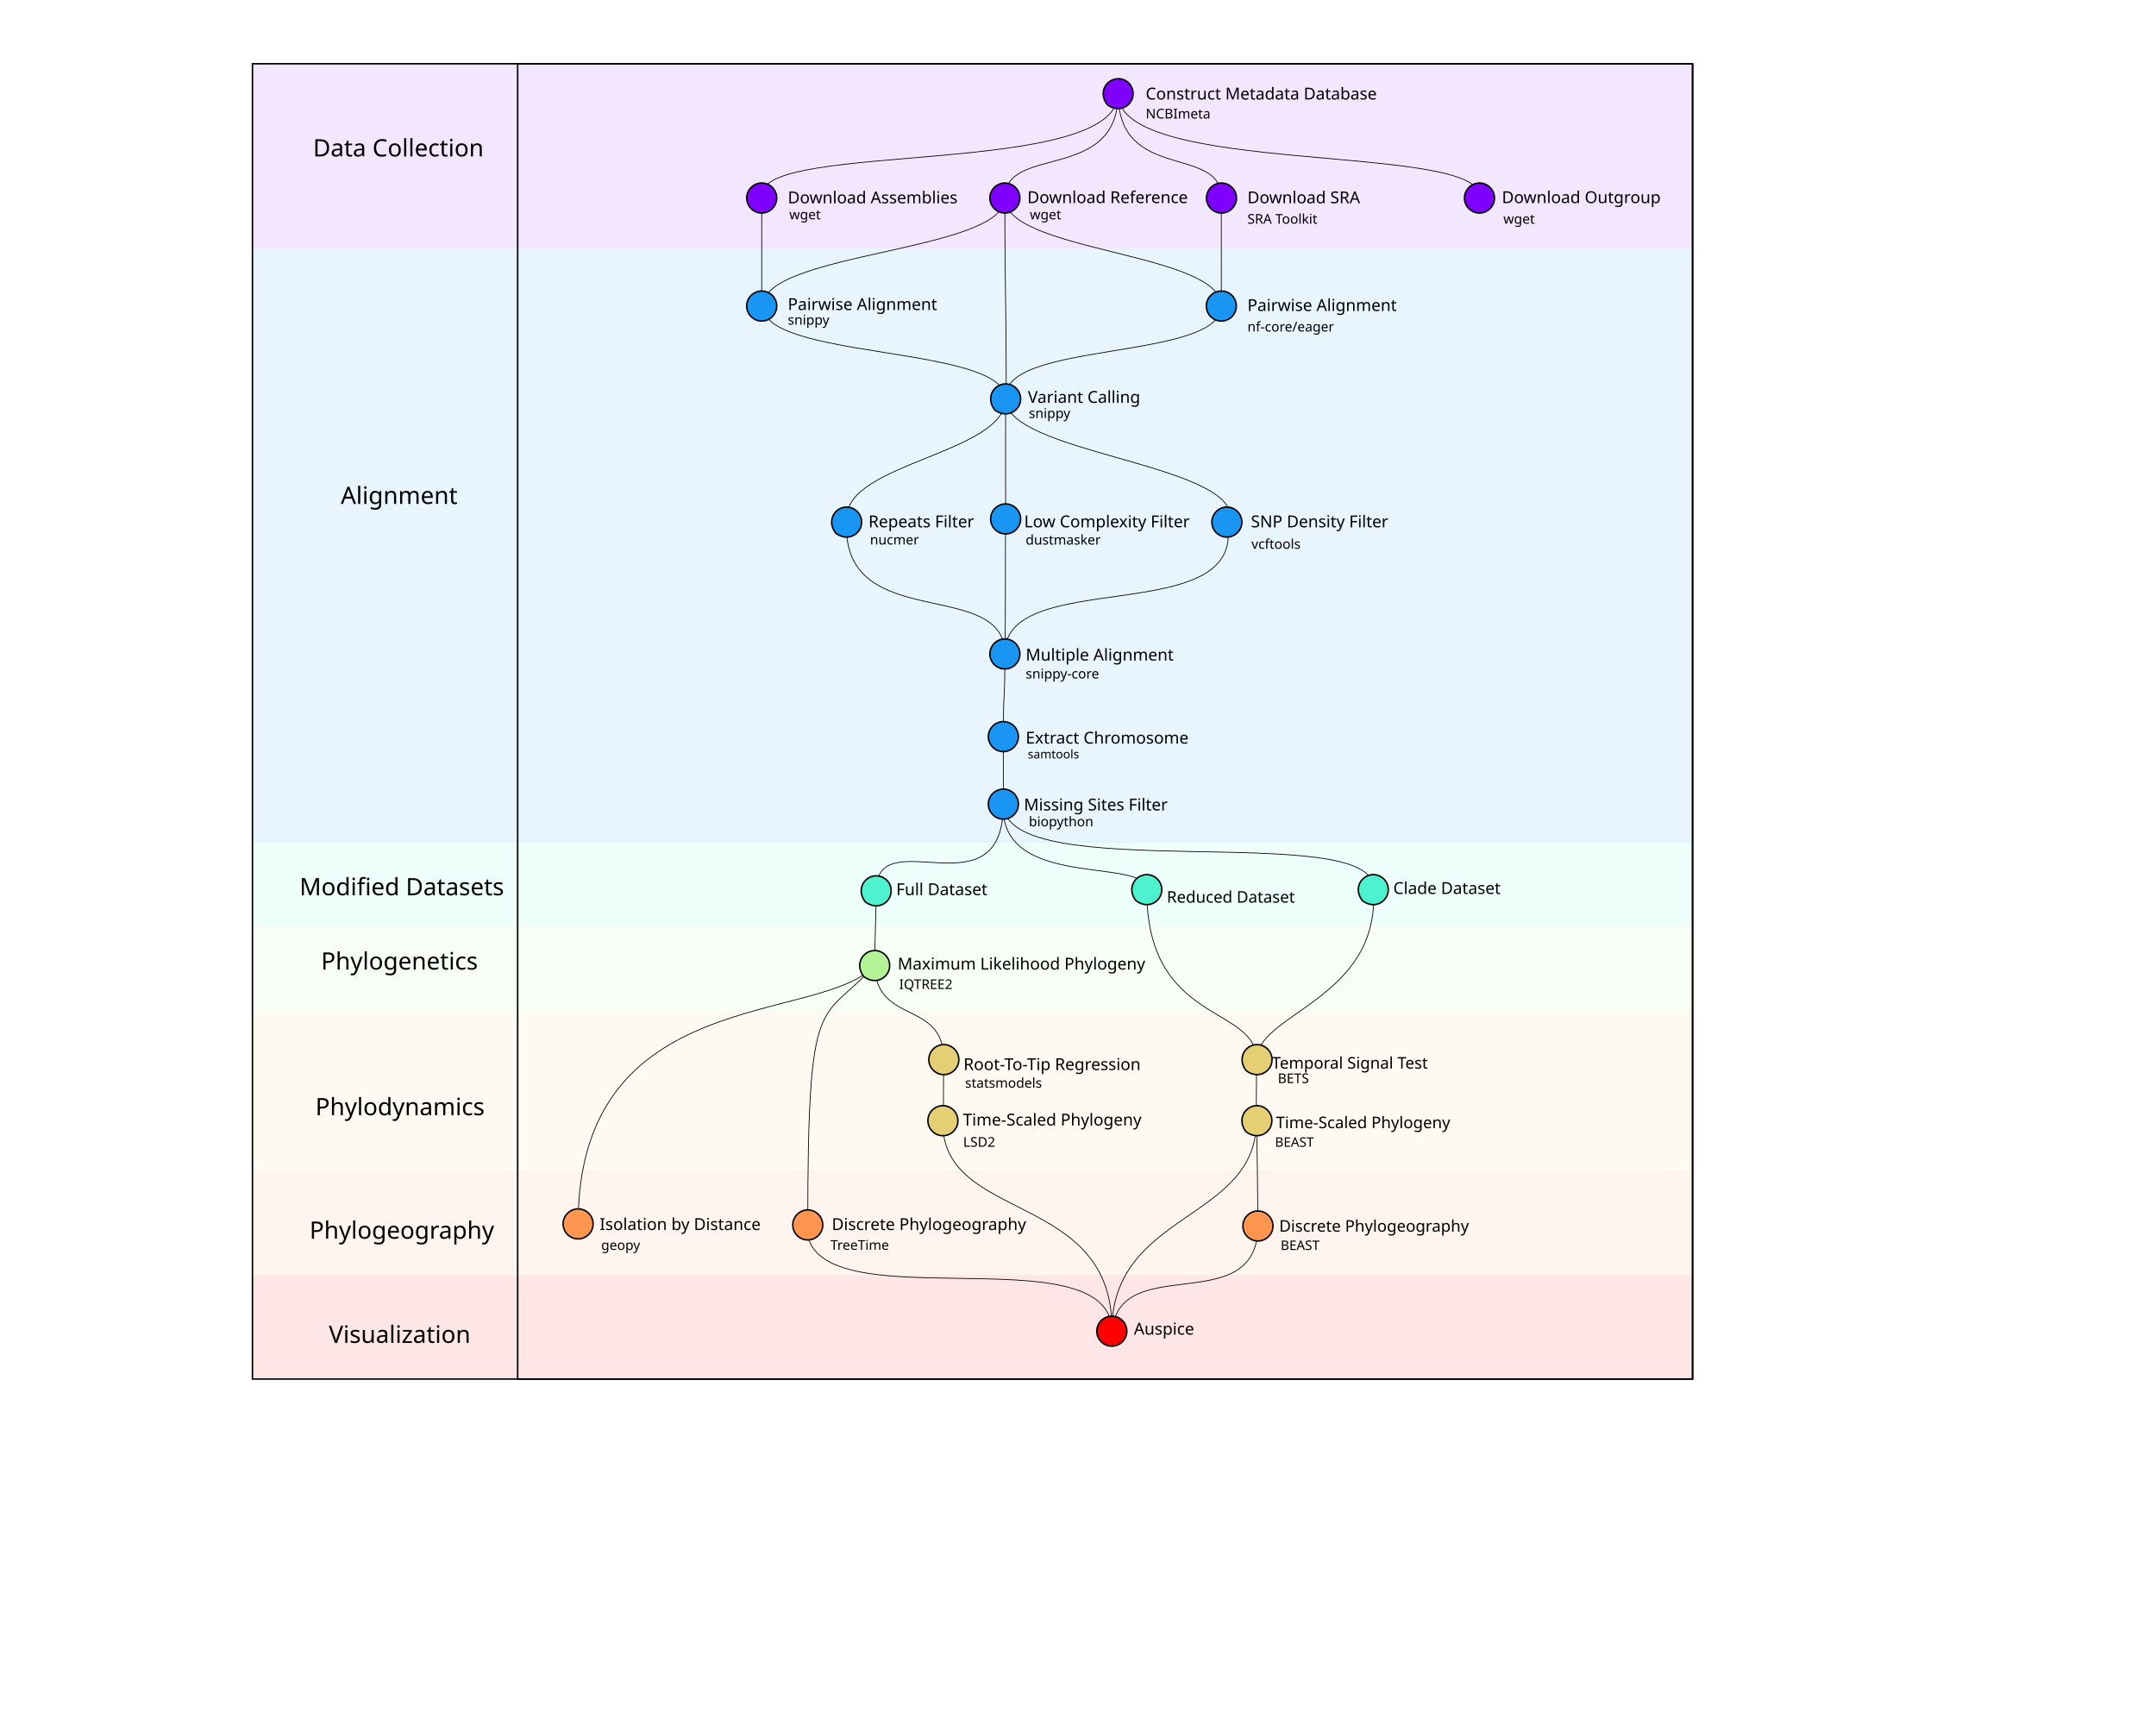
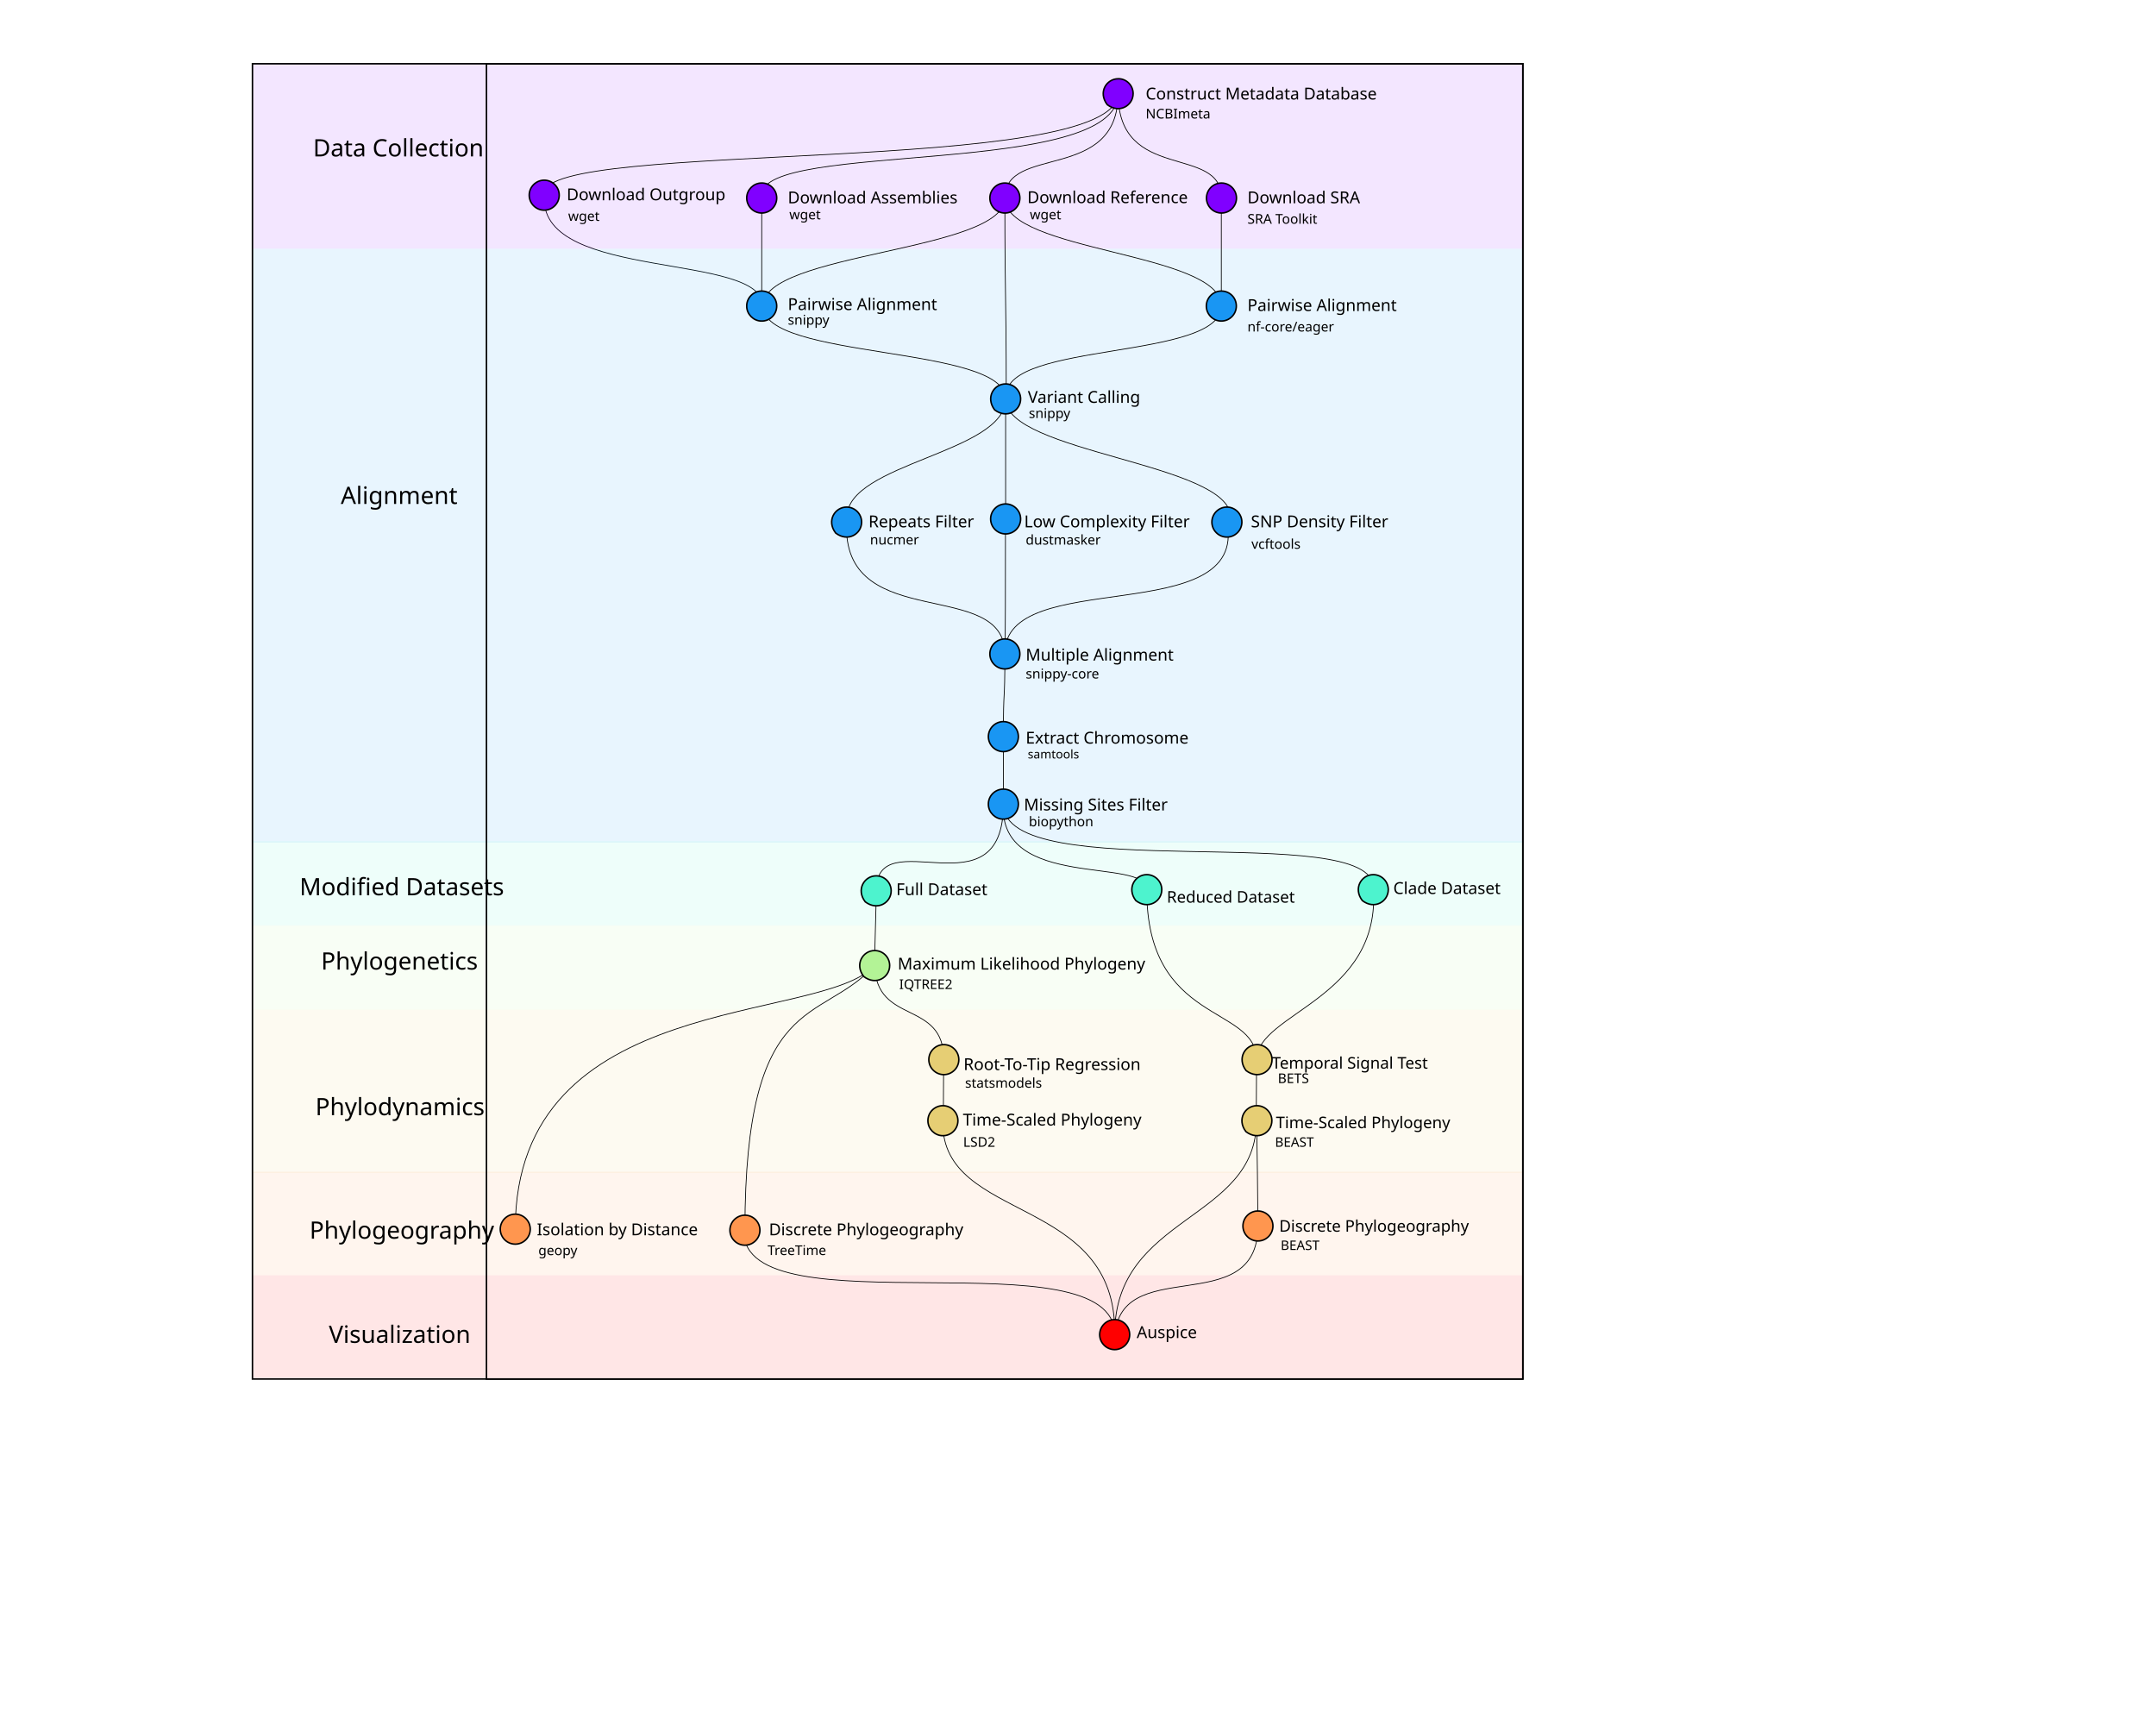
- <svg xmlns="http://www.w3.org/2000/svg" version="1.1" x="0px" y="0px" viewBox="0 0 1437.3 1145.5" style="enable-background:new 0 0 1437.3 1145.5;" xml:space="preserve">
+ <svg xmlns="http://www.w3.org/2000/svg" version="1.1" id="Layer_1" x="0px" y="0px" viewBox="0 0 1437.3 1145.5" style="enable-background:new 0 0 1437.3 1145.5;" xml:space="preserve">
  <style type="text/css">
- 	.st0{display:none;}
- 	.st1{display:inline;}
- 	.st2{fill:none;}
- 	.st3{opacity:0.1;fill:#8000FF;}
- 	.st4{opacity:0.1;fill:#1996F3;}
- 	.st5{opacity:0.1;fill:#4DF3CE;}
- 	.st6{opacity:0.1;fill:#B3F396;}
- 	.st7{opacity:0.1;fill:#E6CE74;}
- 	.st8{opacity:0.1;fill:#FF964F;}
- 	.st9{opacity:0.1;fill:#FF0000;}
- 	.st10{fill:none;stroke:#000000;stroke-miterlimit:10;}
- 	.st11{font-family:'Lato-Regular';}
- 	.st12{font-size:11px;}
- 	.st13{font-family:'Lato-Italic';}
- 	.st14{font-size:9px;}
- 	.st15{font-size:8px;}
- 	.st16{fill:none;stroke:#CCCCCC;stroke-width:0.5;}
- 	.st17{font-size:10.735px;}
- 	.st18{font-size:8.783px;}
- 	.st19{fill:none;stroke:#000000;stroke-width:0.5;}
+ 	.st0{fill:none;stroke:#000000;stroke-width:0.5;}
+ 	.st1{display:none;}
+ 	.st2{display:inline;}
+ 	.st3{fill:none;}
+ 	.st4{opacity:0.1;fill:#8000FF;enable-background:new    ;}
+ 	.st5{opacity:0.1;fill:#1996F3;enable-background:new    ;}
+ 	.st6{opacity:0.1;fill:#4DF3CE;enable-background:new    ;}
+ 	.st7{opacity:0.1;fill:#B3F396;enable-background:new    ;}
+ 	.st8{opacity:0.1;fill:#E6CE74;enable-background:new    ;}
+ 	.st9{opacity:0.1;fill:#FF964F;enable-background:new    ;}
+ 	.st10{opacity:0.1;fill:#FF0000;enable-background:new    ;}
+ 	.st11{fill:none;stroke:#000000;stroke-miterlimit:10;}
+ 	.st12{font-family:'Lato-Regular';}
+ 	.st13{font-size:11px;}
+ 	.st14{font-family:'Lato-Italic';}
+ 	.st15{font-size:9px;}
+ 	.st16{font-size:8px;}
+ 	.st17{fill:none;stroke:#CCCCCC;stroke-width:0.5;}
+ 	.st18{font-size:10.735px;}
+ 	.st19{font-size:8.783px;}
	.st20{fill:#FF0000;stroke:#000000;stroke-miterlimit:10;}
	.st21{fill:#1996F3;stroke:#000000;}
	.st22{fill:#8000FF;stroke:#000000;}
	.st23{fill:#B3F396;stroke:#000000;}
	.st24{fill:#E6CE74;stroke:#000000;}
	.st25{fill:#FF964F;stroke:#000000;}
	.st26{fill:#4DF3CE;stroke:#000000;}
	.st27{font-family:'Lato-Bold';}
	.st28{font-size:16px;}
</style>
-   <g id="Layer_1" class="st0">
-     <g transform="translate(0,0)" class="st1">
+   <path class="st0" d="M362.8,132c-1.3,55.4,145.8,36,145.8,72" />
+   <g id="Layer_1_1_" class="st1">
+     <g transform="translate(0,0)" class="st2">
      <g>
        <g transform="translate(0,0)">
-           <path class="st2" d="M476.9,114h601v974h-601V114z" />
+           <path class="st3" d="M476.9,114h601v974h-601L476.9,114L476.9,114z" />
        </g>
      </g>
    </g>
  </g>
  <g id="Rectangles">
    <g id="Color">
-       <rect x="168.3" y="42.5" class="st3" width="961.1" height="123.3" />
-       <rect x="168.3" y="165.8" class="st4" width="961.1" height="395.8" />
-       <rect x="168.3" y="560.7" class="st5" width="961.1" height="56.2" />
-       <rect x="168.3" y="616.9" class="st6" width="961.1" height="56.2" />
-       <rect x="168.3" y="673" class="st7" width="961.1" height="108.9" />
-       <rect x="168.3" y="781" class="st8" width="961.1" height="69.1" />
-       <rect x="168.3" y="850.1" class="st9" width="961.1" height="69.1" />
+       <rect x="168.3" y="42.5" class="st4" width="847.8" height="123.3" />
+       <rect x="168.3" y="165.8" class="st5" width="847.8" height="395.8" />
+       <rect x="168.3" y="560.7" class="st6" width="847.8" height="56.2" />
+       <rect x="168.3" y="616.9" class="st7" width="847.8" height="56.2" />
+       <rect x="168.3" y="673" class="st8" width="847.8" height="108.9" />
+       <rect x="168.3" y="781" class="st9" width="847.8" height="69.1" />
+       <rect x="168.3" y="850.1" class="st10" width="847.8" height="69.1" />
    </g>
    <g id="Border">
-       <rect x="168.3" y="42.5" class="st10" width="960.1" height="876.7" />
-       <rect x="345.1" y="42.5" class="st10" width="783.2" height="876.7" />
+       <rect x="168.3" y="42.5" class="st11" width="846.9" height="876.7" />
+       <rect x="324.3" y="42.5" class="st11" width="690.9" height="876.7" />
    </g>
  </g>
  <g id="Node_Labels">
-     <text transform="matrix(1 0 0 1 755.9069 889.5938)" class="st11 st12">Auspice</text>
-     <text transform="matrix(1 0 0 1 682.7751 351.489)" class="st11 st12">Low Complexity Filter</text>
-     <text transform="matrix(1 0 0 1 578.9775 351.4887)" class="st11 st12">Repeats Filter</text>
-     <text transform="matrix(1 0 0 1 833.901 351.489)" class="st11 st12">SNP Density Filter</text>
-     <text transform="matrix(1 0 0 1 684.847 135.3802)" class="st11 st12">Download Reference</text>
-     <text transform="matrix(1 0 0 1 831.6001 135.5013)" class="st11 st12">Download SRA</text>
-     <text transform="matrix(1 0 0 1 831.6009 207.3048)" class="st11 st12">Pairwise Alignment</text>
-     <text transform="matrix(1 0 0 1 598.4296 646.276)" class="st11 st12">Maximum Likelihood Phylogeny</text>
-     <text transform="matrix(1 0 0 1 642.343 713.2732)" class="st11 st12">Root-To-Tip Regression</text>
-     <text transform="matrix(1 0 0 1 641.9228 750.2357)" class="st11 st12">Time-Scaled Phylogeny</text>
-     <text transform="matrix(1 0 0 1 554.5065 819.906)" class="st11 st12">Discrete Phylogeography</text>
-     <text transform="matrix(1 0 0 1 683.7814 440.3122)" class="st11 st12">Multiple Alignment</text>
-     <text transform="matrix(1 0 0 1 683.7814 495.6676)" class="st11 st12">Extract Chromosome</text>
-     <text transform="matrix(1 0 0 1 682.5745 540.2159)" class="st11 st12">Missing Sites Filter</text>
-     <text transform="matrix(1 0 0 1 685.2155 268.5303)" class="st11 st12">Variant Calling</text>
-     <text transform="matrix(1 0 0 1 525.1896 135.542)" class="st11 st12">Download Assemblies</text>
-     <text transform="matrix(1 0 0 1 831.6008 220.9478)" class="st13 st14">nf-core/eager</text>
-     <text transform="matrix(1 0 0 1 831.6001 149.12)" class="st13 st14">SRA Toolkit</text>
-     <rect x="926.2" y="301.4" class="st2" width="2" height="0" />
-     <text transform="matrix(1 0 0 1 525.1943 216.3803)" class="st13 st14">snippy</text>
-     <text transform="matrix(1 0 0 1 683.7767 452.2337)" class="st13 st14">snippy-core</text>
-     <text transform="matrix(1 0 0 1 685.8535 278.6333)" class="st13 st14">snippy</text>
-     <text transform="matrix(1 0 0 1 579.9841 362.938)" class="st13 st14">nucmer</text>
-     <text transform="matrix(1 0 0 1 683.7714 362.9923)" class="st13 st14">dustmasker</text>
-     <text transform="matrix(1 0 0 1 834.2635 365.7751)" class="st13 st14">vcftools</text>
-     <text transform="matrix(1 0 0 1 685.1488 505.532)" class="st13 st15">samtools</text>
-     <text transform="matrix(1 0 0 1 686.5546 146.1805)" class="st13 st14">wget</text>
-     <text transform="matrix(1 0 0 1 526.196 146.1803)" class="st13 st14">wget</text>
-     <text transform="matrix(1 0 0 1 1002.237 149.1197)" class="st13 st14">wget</text>
-     <text transform="matrix(1 0 0 1 685.8536 550.7812)" class="st13 st14">biopython</text>
-     <text transform="matrix(1 0 0 1 599.436 659.2609)" class="st13 st14">IQTREE2</text>
-     <text transform="matrix(1 0 0 1 597.4233 596.6683)" class="st11 st12">Full Dataset</text>
-     <text transform="matrix(1 0 0 1 642.0878 764.4051)" class="st13 st14">LSD2</text>
-     <text transform="matrix(1 0 0 1 851.842 721.9518)" class="st13 st14">BETS</text>
-     <text transform="matrix(1 0 0 1 763.7487 66.324)" class="st11 st12">Construct Metadata Database</text>
-     <text transform="matrix(1 0 0 1 763.7484 78.9794)" class="st13 st14">NCBImeta</text>
-     <text transform="matrix(1 0 0 1 643.3492 725.0001)" class="st13 st14">statsmodels</text>
-     <text transform="matrix(1 0 0 1 553.5956 833.0624)" class="st13 st14">TreeTime</text>
-     <text transform="matrix(1 0 0 1 400.7578 833.1164)" class="st13 st14">geopy</text>
-     <text transform="matrix(1 0 0 1 399.7516 819.8834)" class="st11 st12">Isolation by Distance</text>
-     <path class="st16" d="M878.3,711.1" />
-     <path class="st16" d="M878.3,711.1" />
-     <path class="st16" d="M878.3,711.1" />
-     <text transform="matrix(1 0 0 1 1001.231 135.3802)" class="st11 st12">Download Outgroup</text>
-     <text transform="matrix(1 0 0 1 525.1902 206.667)" class="st11 st12">Pairwise Alignment</text>
-     <text transform="matrix(1 0 0 1 777.8324 601.6652)" class="st11 st17">Reduced Dataset</text>
-     <text transform="matrix(1 0 0 1 847.9159 712.3019)" class="st11 st17">Temporal Signal Test</text>
-     <text transform="matrix(1 0 0 1 849.9589 764.3986)" class="st13 st18">BEAST</text>
-     <text transform="matrix(1 0 0 1 847.8163 752.0099)" class="st11 st17"> Time-Scaled Phylogeny</text>
-     <text transform="matrix(1 0 0 1 852.7694 820.9992)" class="st11 st17">Discrete Phylogeography</text>
-     <path class="st16" d="M938.9,830.7" />
-     <text transform="matrix(1 0 0 1 853.7509 833.175)" class="st13 st18">BEAST</text>
-     <text transform="matrix(1 0 0 1 928.8096 595.8879)" class="st11 st12">Clade Dataset</text>
+     <text transform="matrix(1 0 0 1 757.7887 891.8876)" class="st12 st13">Auspice</text>
+     <text transform="matrix(1 0 0 1 682.7751 351.489)" class="st12 st13">Low Complexity Filter</text>
+     <text transform="matrix(1 0 0 1 578.9775 351.4887)" class="st12 st13">Repeats Filter</text>
+     <text transform="matrix(1 0 0 1 833.901 351.489)" class="st12 st13">SNP Density Filter</text>
+     <text transform="matrix(1 0 0 1 684.847 135.3802)" class="st12 st13">Download Reference</text>
+     <text transform="matrix(1 0 0 1 831.6001 135.5013)" class="st12 st13">Download SRA</text>
+     <text transform="matrix(1 0 0 1 831.6009 207.3048)" class="st12 st13">Pairwise Alignment</text>
+     <text transform="matrix(1 0 0 1 598.4296 646.276)" class="st12 st13">Maximum Likelihood Phylogeny</text>
+     <text transform="matrix(1 0 0 1 642.343 713.2732)" class="st12 st13">Root-To-Tip Regression</text>
+     <text transform="matrix(1 0 0 1 641.9228 750.2357)" class="st12 st13">Time-Scaled Phylogeny</text>
+     <text transform="matrix(1 0 0 1 512.6309 823.4061)" class="st12 st13">Discrete Phylogeography</text>
+     <text transform="matrix(1 0 0 1 683.7814 440.3122)" class="st12 st13">Multiple Alignment</text>
+     <text transform="matrix(1 0 0 1 683.7814 495.6676)" class="st12 st13">Extract Chromosome</text>
+     <text transform="matrix(1 0 0 1 682.5745 540.2159)" class="st12 st13">Missing Sites Filter</text>
+     <text transform="matrix(1 0 0 1 685.2155 268.5303)" class="st12 st13">Variant Calling</text>
+     <text transform="matrix(1 0 0 1 525.1896 135.542)" class="st12 st13">Download Assemblies</text>
+     <text transform="matrix(1 0 0 1 831.6008 220.9478)" class="st14 st15">nf-core/eager</text>
+     <text transform="matrix(1 0 0 1 831.6001 149.12)" class="st14 st15">SRA Toolkit</text>
+     <polygon class="st3" points="926.2,301.4 928.2,301.4 928.2,301.4  " />
+     <text transform="matrix(1 0 0 1 525.1943 216.3803)" class="st14 st15">snippy</text>
+     <text transform="matrix(1 0 0 1 683.7767 452.2337)" class="st14 st15">snippy-core</text>
+     <text transform="matrix(1 0 0 1 685.8535 278.6333)" class="st14 st15">snippy</text>
+     <text transform="matrix(1 0 0 1 579.9841 362.938)" class="st14 st15">nucmer</text>
+     <text transform="matrix(1 0 0 1 683.7714 362.9923)" class="st14 st15">dustmasker</text>
+     <text transform="matrix(1 0 0 1 834.2635 365.7751)" class="st14 st15">vcftools</text>
+     <text transform="matrix(1 0 0 1 685.1488 505.532)" class="st14 st16">samtools</text>
+     <text transform="matrix(1 0 0 1 686.5546 146.1805)" class="st14 st15">wget</text>
+     <text transform="matrix(1 0 0 1 526.196 146.1803)" class="st14 st15">wget</text>
+     <text transform="matrix(1 0 0 1 378.7718 147.2303)" class="st14 st15">wget</text>
+     <text transform="matrix(1 0 0 1 685.8536 550.7812)" class="st14 st15">biopython</text>
+     <text transform="matrix(1 0 0 1 599.436 659.2609)" class="st14 st15">IQTREE2</text>
+     <text transform="matrix(1 0 0 1 597.4233 596.6683)" class="st12 st13">Full Dataset</text>
+     <text transform="matrix(1 0 0 1 642.0878 764.4051)" class="st14 st15">LSD2</text>
+     <text transform="matrix(1 0 0 1 851.842 721.9518)" class="st14 st15">BETS</text>
+     <text transform="matrix(1 0 0 1 763.7487 66.324)" class="st12 st13">Construct Metadata Database</text>
+     <text transform="matrix(1 0 0 1 763.7484 78.9794)" class="st14 st15">NCBImeta</text>
+     <text transform="matrix(1 0 0 1 643.3492 725.0001)" class="st14 st15">statsmodels</text>
+     <text transform="matrix(1 0 0 1 511.72 836.5625)" class="st14 st15">TreeTime</text>
+     <text transform="matrix(1 0 0 1 358.8823 836.6165)" class="st14 st15">geopy</text>
+     <text transform="matrix(1 0 0 1 357.876 823.3835)" class="st12 st13">Isolation by Distance</text>
+     <path class="st17" d="M878.3,711.1" />
+     <path class="st17" d="M878.3,711.1" />
+     <path class="st17" d="M878.3,711.1" />
+     <text transform="matrix(1 0 0 1 377.7657 133.4908)" class="st12 st13">Download Outgroup</text>
+     <text transform="matrix(1 0 0 1 525.1902 206.667)" class="st12 st13">Pairwise Alignment</text>
+     <text transform="matrix(1 0 0 1 777.8324 601.6652)" class="st12 st18">Reduced Dataset</text>
+     <text transform="matrix(1 0 0 1 847.9159 712.3019)" class="st12 st18">Temporal Signal Test</text>
+     <text transform="matrix(1 0 0 1 849.9589 764.3986)" class="st14 st19">BEAST</text>
+     <text transform="matrix(1 0 0 1 847.8163 752.0099)" class="st12 st18"> Time-Scaled Phylogeny</text>
+     <text transform="matrix(1 0 0 1 852.7694 820.9992)" class="st12 st18">Discrete Phylogeography</text>
+     <path class="st17" d="M938.9,830.7" />
+     <text transform="matrix(1 0 0 1 853.7509 833.175)" class="st14 st19">BEAST</text>
+     <text transform="matrix(1 0 0 1 928.8096 595.8879)" class="st12 st13">Clade Dataset</text>
  </g>
  <g id="Paths">
-     <path class="st19" d="M507.8,201.8c0-36,0-36,0-72" />
-     <path class="st19" d="M729,960.3" />
-     <path class="st19" d="M669.9,435.9c0-7.9,0.4,17.9,0.4-90" />
-     <path class="st19" d="M669.9,435.9c0-50.8-105.6-14.2-105.6-84.4" />
-     <path class="st19" d="M669.9,435.9c-1.1-59,162.7-15.9,148-88" />
-     <path class="st19" d="M803.9,420" />
-     <path class="st19" d="M669.9,435.9" />
-     <path class="st19" d="M669.9,435.9" />
-     <path class="st19" d="M670.8,263.6c0-72-0.9-59.6-0.9-131.5" />
-     <path class="st19" d="M814.2,204c0-36-144.3-36-144.3-71.9" />
-     <path class="st19" d="M670.4,265.9" />
-     <path class="st19" d="M564.4,348" />
-     <path class="st19" d="M814.2,204c0-36,0-36,0-72" />
-     <path class="st19" d="M670.8,263.6c0-36,143.4-23.6,143.4-59.6" />
-     <path class="st19" d="M538.5,816.5c0-160.3,8.5-133.3,44.6-173" />
-     <path class="st19" d="M628.8,749.1c0.2-2.1,0.1-37.2,0.4-42.8" />
-     <path class="st19" d="M729,960.3" />
-     <path class="st19" d="M629.2,706.3c0-40.3-45.1-22.7-46.1-62.8" />
-     <path class="st19" d="M836.7,704" />
-     <path class="st19" d="M538.5,816.5" />
-     <path class="st19" d="M629.2,706.3" />
-     <path class="st19" d="M628.6,762.4" />
-     <path class="st19" d="M628.6,762.4" />
-     <path class="st19" d="M729,960.3" />
-     <path class="st19" d="M538.5,816.5" />
-     <path class="st19" d="M729,960.3" />
-     <path class="st19" d="M668.9,491c0-36,1-19,1-55" />
-     <path class="st19" d="M668.9,536c0-36,0-9,0-45" />
-     <path class="st19" d="M668.9,491" />
-     <path class="st19" d="M583.1,643.6" />
-     <path class="st19" d="M668.9,491" />
-     <path class="st19" d="M628.6,762.4" />
-     <path class="st19" d="M668.9,536" />
-     <path class="st19" d="M584.1,593.8c0-47.8,84.8,17.3,84.8-57.8" />
-     <path class="st19" d="M668.9,536" />
-     <path class="st19" d="M628.6,762.4" />
-     <path class="st19" d="M670.8,263.6" />
-     <path class="st19" d="M669.9,435.9" />
-     <path class="st19" d="M670.8,263.6" />
-     <path class="st19" d="M817.9,348" />
-     <path class="st19" d="M670.4,265.9c0-36-161.8-25.9-161.8-61.9" />
-     <path class="st19" d="M508.5,204c0-36,161.4-36,161.4-72" />
-     <path class="st19" d="M564.6,344.7c0-36,105.8-42.8,105.8-78.8" />
-     <path class="st19" d="M820.4,344.7c0-36-150.1-42.9-150.1-78.8" />
-     <path class="st19" d="M670.4,345.9c0-72,0-8.1,0-80" />
-     <path class="st19" d="M836.7,704" />
-     <path class="st19" d="M583.1,643.6c0-13.9,1-35.9,1-49.8" />
-     <path class="st19" d="M507.9,129.8c0-36,237.5-11.2,237.5-67.4" />
-     <path class="st19" d="M745.4,62.4c-1.3,55.4,240.9,32.3,240.9,68.3" />
-     <path class="st19" d="M669.9,132c0-36,75.5-10,75.5-69.6" />
-     <path class="st19" d="M745.4,62.4c0,59.6,68.9,33.6,68.9,69.6" />
-     <path class="st19" d="M385.4,815.8c0-160.3,161.6-132.6,197.7-172.2" />
-     <path class="st19" d="M741.2,887.3c1.9-93.4-113-72-112.7-139" />
-     <path class="st19" d="M837.6,747c0.3,67-96.4,60.2-96.4,140.2" />
-     <path class="st19" d="M741.2,887.3c0-67.4-203.7-3.1-203.4-70" />
-     <path class="st19" d="M838.6,817.2c0,64.3-97.4,13.9-97.4,74.5" />
-     <path class="st19" d="M838.6,817.2c0-8-0.6-65-1-70.2" />
-     <path class="st19" d="M837.6,747c-0.2-36.7-0.3,49.7,0.1-40.7" />
-     <path class="st19" d="M837.7,706.3c-0.2-36.7-73.6-23-73.2-113.4" />
-     <path class="st19" d="M837.7,706.3c0.3-31.2,83.6-40.4,77.8-114.8" />
-     <path class="st19" d="M915.5,591.6c0.3-45.6-246.6,0-246.6-55.6" />
-     <path class="st19" d="M764.5,593c0-22.1-98.9,0.8-95.6-57" />
-     <rect x="946.3" y="639.7" class="st2" width="2.3" height="0" />
+     <path class="st0" d="M507.8,201.8c0-36,0-36,0-72" />
+     <path class="st0" d="M729,960.3" />
+     <path class="st0" d="M669.9,435.9c0-7.9,0.4,17.9,0.4-90" />
+     <path class="st0" d="M669.9,435.9c0-50.8-105.6-14.2-105.6-84.4" />
+     <path class="st0" d="M669.9,435.9c-1.1-59,162.7-15.9,148-88" />
+     <path class="st0" d="M803.9,420" />
+     <path class="st0" d="M669.9,435.9" />
+     <path class="st0" d="M669.9,435.9" />
+     <path class="st0" d="M670.8,263.6c0-72-0.9-59.6-0.9-131.5" />
+     <path class="st0" d="M814.2,204c0-36-144.3-36-144.3-71.9" />
+     <path class="st0" d="M670.4,265.9" />
+     <path class="st0" d="M564.4,348" />
+     <path class="st0" d="M814.2,204c0-36,0-36,0-72" />
+     <path class="st0" d="M670.8,263.6c0-36,143.4-23.6,143.4-59.6" />
+     <path class="st0" d="M496.6,820c0-160.3,50.4-136.8,86.5-176.5" />
+     <path class="st0" d="M628.8,749.1c0.2-2.1,0.1-37.2,0.4-42.8" />
+     <path class="st0" d="M729,960.3" />
+     <path class="st0" d="M629.2,706.3c0-40.3-45.1-22.7-46.1-62.8" />
+     <path class="st0" d="M836.7,704" />
+     <path class="st0" d="M496.6,820" />
+     <path class="st0" d="M629.2,706.3" />
+     <path class="st0" d="M628.6,762.4" />
+     <path class="st0" d="M628.6,762.4" />
+     <path class="st0" d="M729,960.3" />
+     <path class="st0" d="M496.6,820" />
+     <path class="st0" d="M729,960.3" />
+     <path class="st0" d="M668.9,491c0-36,1-19,1-55" />
+     <path class="st0" d="M668.9,536c0-36,0-9,0-45" />
+     <path class="st0" d="M668.9,491" />
+     <path class="st0" d="M583.1,643.6" />
+     <path class="st0" d="M668.9,491" />
+     <path class="st0" d="M628.6,762.4" />
+     <path class="st0" d="M668.9,536" />
+     <path class="st0" d="M584.1,593.8c0-47.8,84.8,17.3,84.8-57.8" />
+     <path class="st0" d="M668.9,536" />
+     <path class="st0" d="M628.6,762.4" />
+     <path class="st0" d="M670.8,263.6" />
+     <path class="st0" d="M669.9,435.9" />
+     <path class="st0" d="M670.8,263.6" />
+     <path class="st0" d="M817.9,348" />
+     <path class="st0" d="M670.4,265.9c0-36-161.8-25.9-161.8-61.9" />
+     <path class="st0" d="M508.5,204c0-36,161.4-36,161.4-72" />
+     <path class="st0" d="M564.6,344.7c0-36,105.8-42.8,105.8-78.8" />
+     <path class="st0" d="M820.4,344.7c0-36-150.1-42.9-150.1-78.8" />
+     <path class="st0" d="M670.4,345.9c0-72,0-8.1,0-80" />
+     <path class="st0" d="M836.7,704" />
+     <path class="st0" d="M583.1,643.6c0-13.9,1-35.9,1-49.8" />
+     <path class="st0" d="M507.9,129.8c0-36,237.5-11.2,237.5-67.4" />
+     <path class="st0" d="M745.4,62.4c-1.3,55.4-382.6,30.4-382.6,66.4" />
+     <path class="st0" d="M669.9,132c0-36,75.5-10,75.5-69.6" />
+     <path class="st0" d="M745.4,62.4c0,59.6,68.9,33.6,68.9,69.6" />
+     <path class="st0" d="M343.5,819.3c0-160.3,203.5-136.1,239.6-175.7" />
+     <path class="st0" d="M743.1,889.6c1.9-93.4-114.9-74.3-114.6-141.3" />
+     <path class="st0" d="M837.6,747c0.3,67-94.5,62.5-94.5,142.5" />
+     <path class="st0" d="M743.1,889.6c0-67.4-247.5-1.9-247.2-68.8" />
+     <path class="st0" d="M838.6,817.2c0,64.3-95.5,16.2-95.5,76.8" />
+     <path class="st0" d="M838.6,817.2c0-8-0.6-65-1-70.2" />
+     <path class="st0" d="M837.6,747c-0.2-36.7-0.3,49.7,0.1-40.7" />
+     <path class="st0" d="M837.7,706.3c-0.2-36.7-73.6-23-73.2-113.4" />
+     <path class="st0" d="M837.7,706.3c0.3-31.2,83.6-40.4,77.8-114.8" />
+     <path class="st0" d="M915.5,591.6c0.3-45.6-246.6,0-246.6-55.6" />
+     <path class="st0" d="M764.5,593c0-22.1-98.9,0.8-95.6-57" />
+     <polygon class="st3" points="946.3,639.7 948.6,639.7 948.6,639.7  " />
  </g>
  <g id="Nodes">
-     <path class="st16" d="M385.4,815.8" />
-     <path class="st20" d="M751.2,887.3c0,5.5-4.5,10-10,10c-5.5,0-10-4.5-10-10s4.5-10,10-10C746.7,877.3,751.2,881.7,751.2,887.3" />
-     <path class="st21" d="M680.4,345.9c0,5.5-4.5,10-10,10s-10-4.5-10-10c0-5.5,4.5-10,10-10S680.4,340.4,680.4,345.9" />
+     <path class="st17" d="M343.5,819.3" />
+     <path class="st20" d="M753.1,889.6c0,5.5-4.5,10-10,10s-10-4.5-10-10s4.5-10,10-10S753.1,884,753.1,889.6" />
+     <path class="st21" d="M680.4,345.9c0,5.5-4.5,10-10,10s-10-4.5-10-10s4.5-10,10-10S680.4,340.4,680.4,345.9" />
    <path class="st21" d="M574.4,348c0,7.9-9.1,13.6-17.3,7.3c-6.3-8.2-0.5-17.3,7.3-17.3C569.9,338,574.4,342.5,574.4,348" />
-     <path class="st21" d="M827.9,348c0,5.5-4.5,10-10,10c-5.5,0-10-4.5-10-10c0-5.5,4.5-10,10-10C823.4,338,827.9,342.5,827.9,348" />
-     <path class="st22" d="M679.9,132c0,5.5-4.5,10-10,10s-10-4.5-10-10c0-5.5,4.5-10,10-10S679.9,126.5,679.9,132" />
-     <path class="st22" d="M824.3,132c0,5.5-4.5,10-10,10s-10-4.5-10-10c0-5.5,4.5-10,10-10S824.3,126.5,824.3,132" />
-     <path class="st21" d="M824.2,204c0,5.5-4.5,10-10,10c-5.5,0-10-4.5-10-10s4.5-10,10-10C819.8,194,824.2,198.4,824.2,204" />
+     <path class="st21" d="M827.9,348c0,5.5-4.5,10-10,10s-10-4.5-10-10s4.5-10,10-10S827.9,342.5,827.9,348" />
+     <path class="st22" d="M679.9,132c0,5.5-4.5,10-10,10s-10-4.5-10-10s4.5-10,10-10S679.9,126.5,679.9,132" />
+     <path class="st22" d="M824.3,132c0,5.5-4.5,10-10,10s-10-4.5-10-10s4.5-10,10-10S824.3,126.5,824.3,132" />
+     <path class="st21" d="M824.2,204c0,5.5-4.5,10-10,10s-10-4.5-10-10s4.5-10,10-10C819.8,194,824.2,198.4,824.2,204" />
    <path class="st23" d="M593.1,643.6c0,7.9-9.1,13.6-17.3,7.3c-6.3-8.2-0.5-17.3,7.3-17.3C588.6,633.6,593.1,638,593.1,643.6" />
-     <path class="st24" d="M639.2,706.3c0,5.5-4.5,10-10,10c-5.5,0-10-4.5-10-10c0-5.5,4.5-10,10-10   C634.7,696.3,639.2,700.8,639.2,706.3" />
+     <path class="st24" d="M639.2,706.3c0,5.5-4.5,10-10,10s-10-4.5-10-10s4.5-10,10-10S639.2,700.8,639.2,706.3" />
    <path class="st24" d="M638.6,747c0,5.6-4.6,10.2-10.3,10c-5.2-0.1-9.6-4.5-9.7-9.7c-0.2-5.7,4.4-10.3,10-10.3   C634.1,737,638.6,741.5,638.6,747" />
-     <path class="st25" d="M548.5,816.5c0,5.5-4.5,10-10,10c-5.5,0-10-4.5-10-10s4.5-10,10-10C544,806.5,548.5,811,548.5,816.5" />
-     <path class="st21" d="M679.9,435.9c0,5.5-4.5,10-10,10c-5.5,0-10-4.5-10-10c0-5.5,4.5-10,10-10   C675.5,425.9,679.9,430.4,679.9,435.9" />
-     <path class="st21" d="M678.9,491c0,5.5-4.5,10-10,10s-10-4.5-10-10c0-5.5,4.5-10,10-10S678.9,485.4,678.9,491" />
+     <path class="st25" d="M506.6,820c0,5.5-4.5,10-10,10s-10-4.5-10-10s4.5-10,10-10S506.6,814.5,506.6,820" />
+     <path class="st21" d="M679.9,435.9c0,5.5-4.5,10-10,10s-10-4.5-10-10s4.5-10,10-10C675.5,425.9,679.9,430.4,679.9,435.9" />
+     <path class="st21" d="M678.9,491c0,5.5-4.5,10-10,10s-10-4.5-10-10s4.5-10,10-10S678.9,485.4,678.9,491" />
    <path class="st21" d="M678.9,536c0,5.6-4.6,10.2-10.3,10c-5.2-0.1-9.6-4.5-9.7-9.7c-0.2-5.7,4.4-10.3,10-10.3   C674.4,526,678.9,530.4,678.9,536" />
    <path class="st21" d="M680.4,265.9c0,7.8-9,13.5-17.2,7.4c-0.1-0.1-0.2-0.2-0.2-0.2c-6.1-8.2-0.4-17.2,7.4-17.2   C675.9,255.9,680.4,260.4,680.4,265.9" />
-     <path class="st22" d="M996.3,132c0,5.5-4.5,10-10,10c-5.5,0-10-4.5-10-10c0-5.5,4.5-10,10-10C991.8,122,996.3,126.5,996.3,132" />
+     <path class="st22" d="M372.8,130.1c0,5.5-4.5,10-10,10s-10-4.5-10-10c0-5.5,4.5-10,10-10S372.8,124.6,372.8,130.1" />
    <path class="st21" d="M517.8,204c0,5.6-4.6,10.2-10.3,10c-5.2-0.1-9.6-4.5-9.7-9.7c-0.2-5.7,4.4-10.3,10-10.3   C513.4,194,517.8,198.5,517.8,204" />
    <path class="st26" d="M594.1,593.8c0,7.9-9.1,13.6-17.3,7.3c-6.3-8.2-0.5-17.3,7.3-17.3C589.6,583.8,594.1,588.2,594.1,593.8" />
    <path class="st26" d="M774.5,593c0,7.9-9.1,13.6-17.3,7.3c-6.3-8.2-0.5-17.3,7.3-17.3C770,583,774.5,587.5,774.5,593" />
    <path class="st26" d="M925.5,593c0,7.9-9.1,13.6-17.3,7.3c-6.3-8.2-0.5-17.3,7.3-17.3C921,583,925.5,587.5,925.5,593" />
    <path class="st24" d="M848,706.3c0,7.9-9.1,13.6-17.3,7.3c-6.3-8.2-0.5-17.3,7.3-17.3C843.5,696.3,848,700.8,848,706.3" />
-     <path class="st16" d="M639.7,817.2" />
-     <path class="st25" d="M385.4,825.8c5.5,0,10-4.5,10-10c0-5.5-4.5-10-10-10c-5.5,0-10,4.5-10,10   C375.4,821.3,379.9,825.8,385.4,825.8z" />
-     <path class="st16" d="M836.6,744.7" />
-     <path class="st16" d="M836.6,744.7" />
+     <path class="st17" d="M639.7,817.2" />
+     <path class="st25" d="M343.5,829.3c5.5,0,10-4.5,10-10s-4.5-10-10-10s-10,4.5-10,10S338,829.3,343.5,829.3z" />
+     <path class="st17" d="M836.6,744.7" />
+     <path class="st17" d="M836.6,744.7" />
    <path class="st24" d="M847.9,747c0,7.9-9.1,13.6-17.3,7.3c-6.3-8.2-0.5-17.3,7.3-17.3C843.4,737,847.9,741.5,847.9,747" />
    <path class="st22" d="M755.4,62.4c0,7.8-9,13.6-17.2,7.4c-0.1,0-0.1-0.1-0.1-0.1c-6.2-8.2-0.5-17.2,7.4-17.2   C750.9,52.4,755.4,56.9,755.4,62.4" />
-     <path class="st16" d="M838.6,817.2" />
-     <path class="st16" d="M838.6,817.2" />
-     <path class="st25" d="M848.6,817.2c0,5.5-4.5,10-10,10c-5.5,0-10-4.5-10-10c0-5.5,4.5-10,10-10   C844.1,807.2,848.6,811.7,848.6,817.2" />
+     <path class="st17" d="M838.6,817.2" />
+     <path class="st17" d="M838.6,817.2" />
+     <path class="st25" d="M848.6,817.2c0,5.5-4.5,10-10,10s-10-4.5-10-10s4.5-10,10-10S848.6,811.7,848.6,817.2" />
    <path class="st22" d="M507.8,142c5.5,0,10-4.5,10-10c0-5.6-4.6-10.2-10.3-10c-5.2,0.1-9.6,4.5-9.7,9.7   C497.7,137.4,502.2,142,507.8,142z" />
  </g>
  <g id="Section_Labels">
    <text transform="matrix(1 0 0 1 208.6995 104.2664)" class="st27 st28">Data Collection</text>
    <text transform="matrix(1 0 0 1 227.167 335.9071)" class="st27 st28">Alignment</text>
    <text transform="matrix(1 0 0 1 214.0309 646.2754)" class="st27 st28">Phylogenetics</text>
    <text transform="matrix(1 0 0 1 210.2512 743.3615)" class="st27 st28">Phylodynamics</text>
    <text transform="matrix(1 0 0 1 206.3552 825.6698)" class="st27 st28">Phylogeography</text>
    <text transform="matrix(1 0 0 1 219.2173 895.1033)" class="st27 st28">Visualization</text>
    <text transform="matrix(1 0 0 1 199.6908 596.7565)" class="st27 st28">Modified Datasets</text>
  </g>
</svg>
